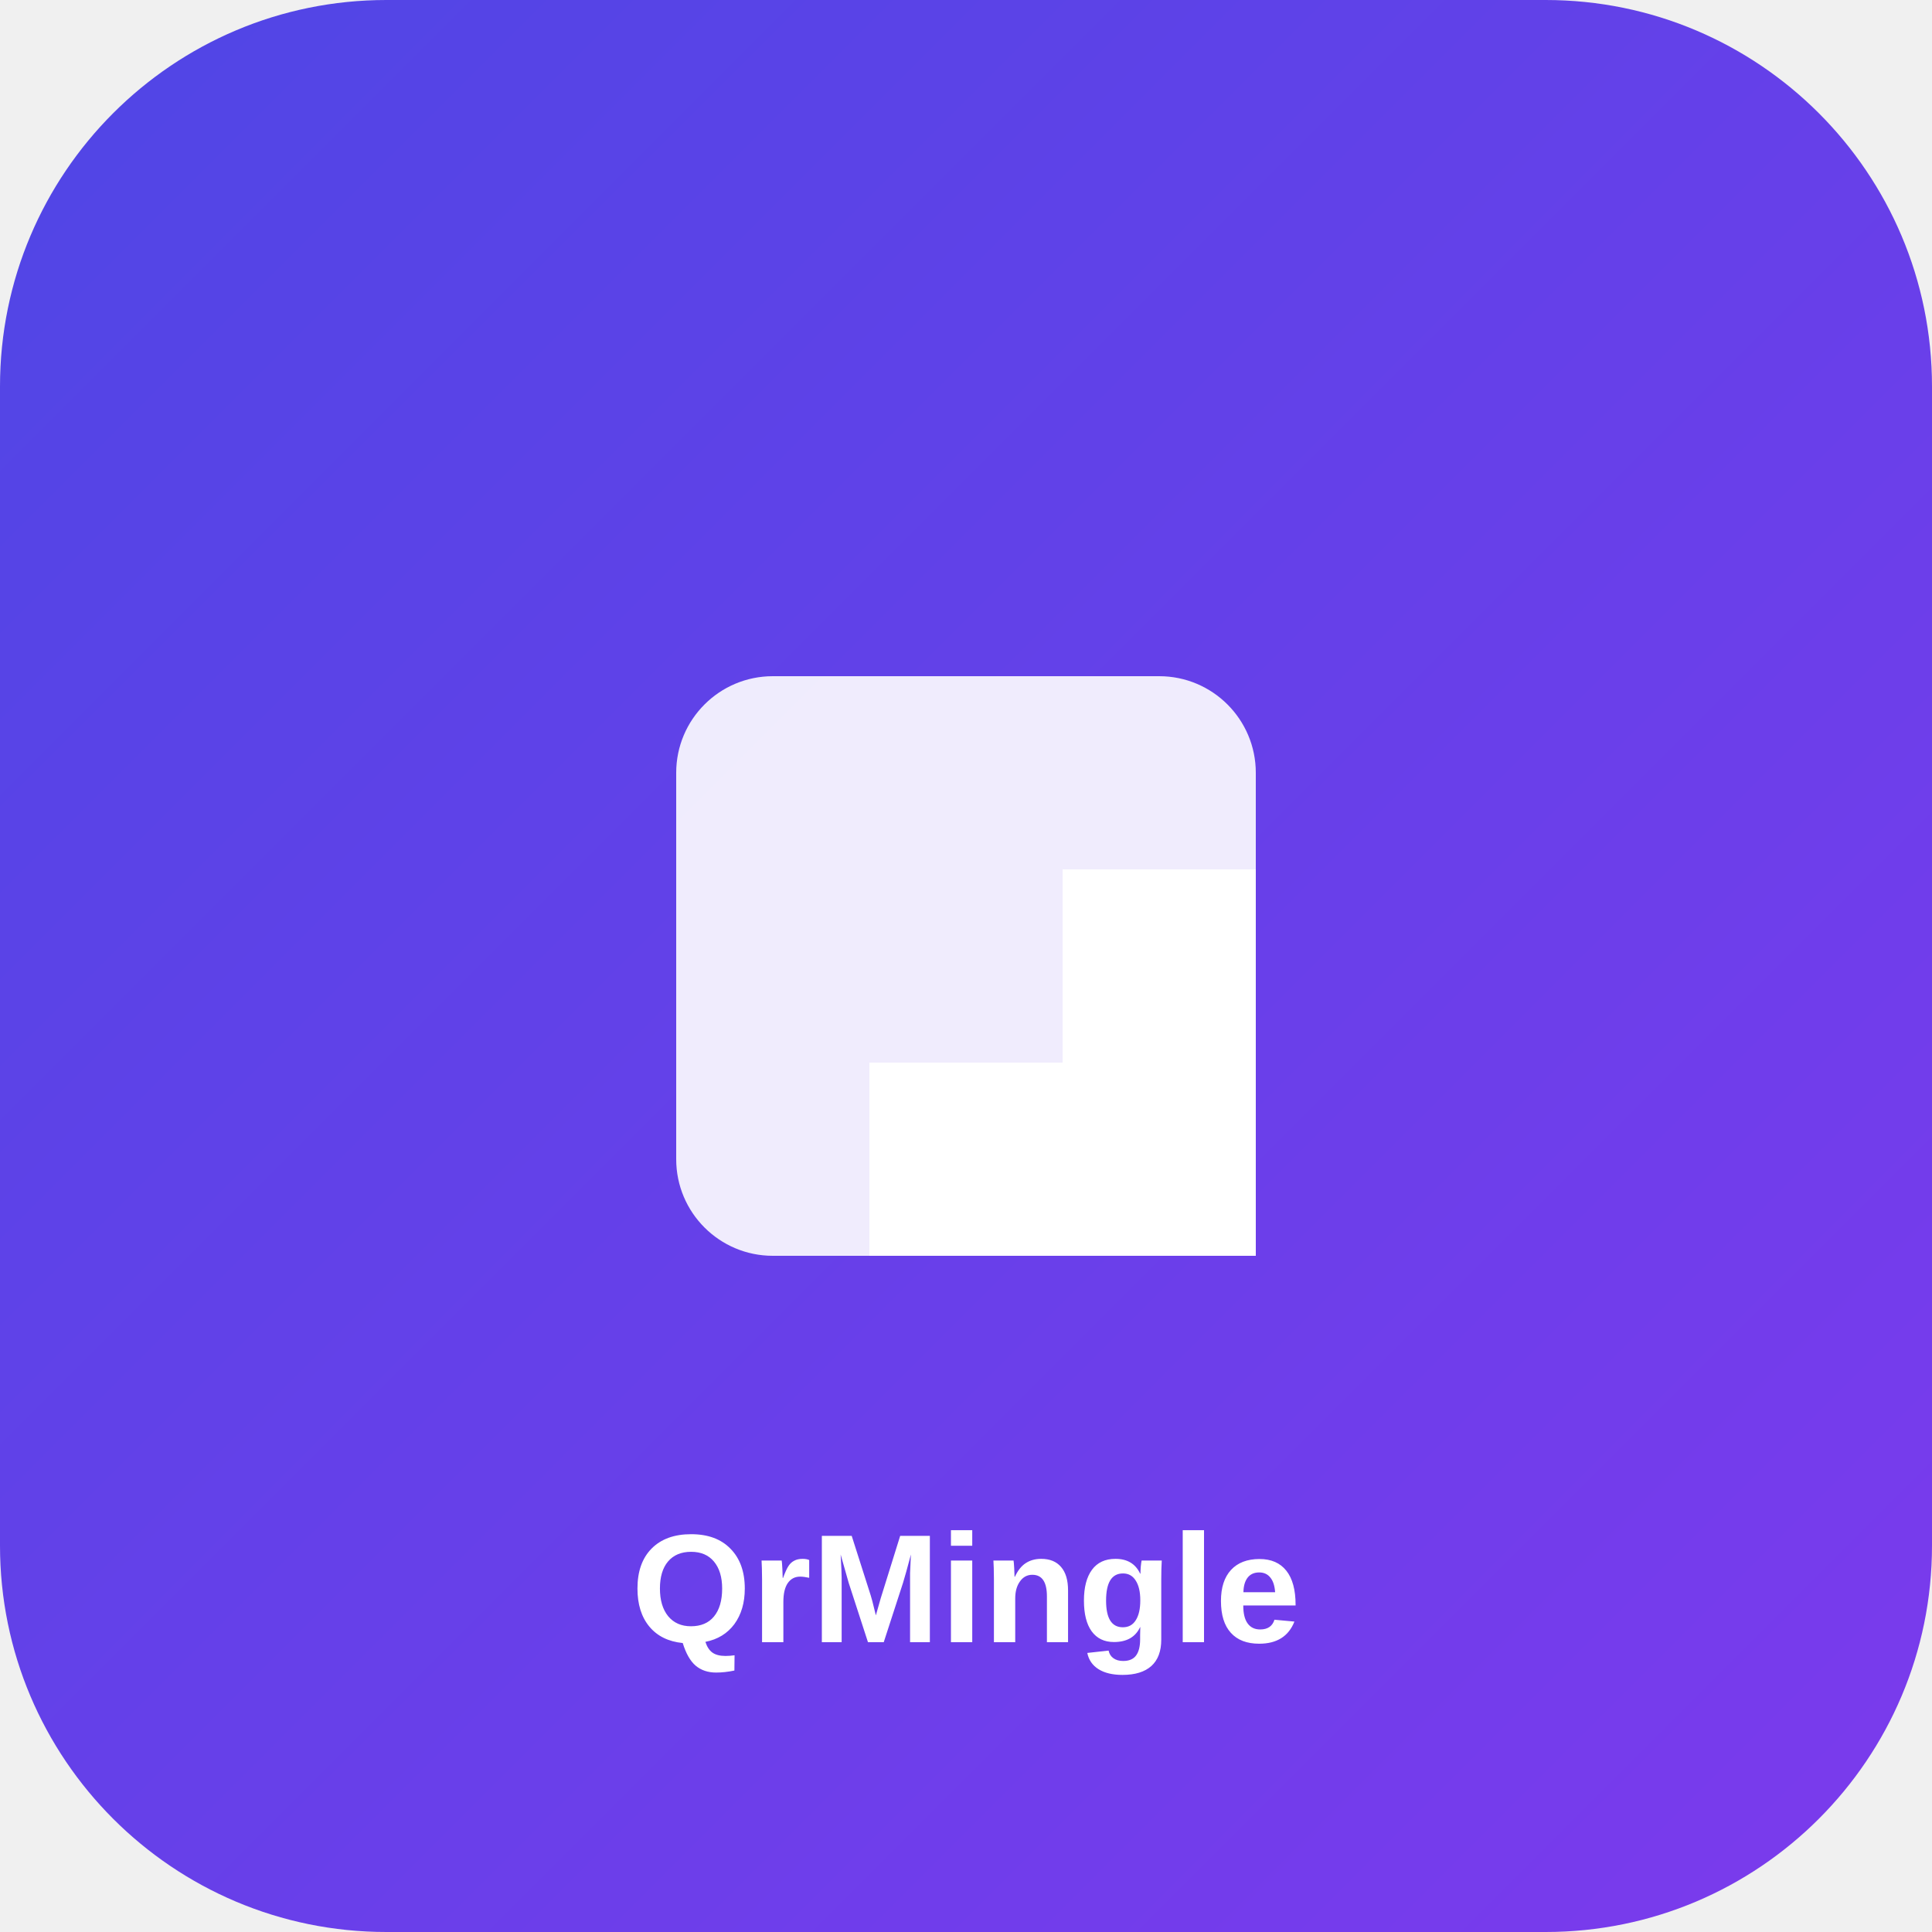
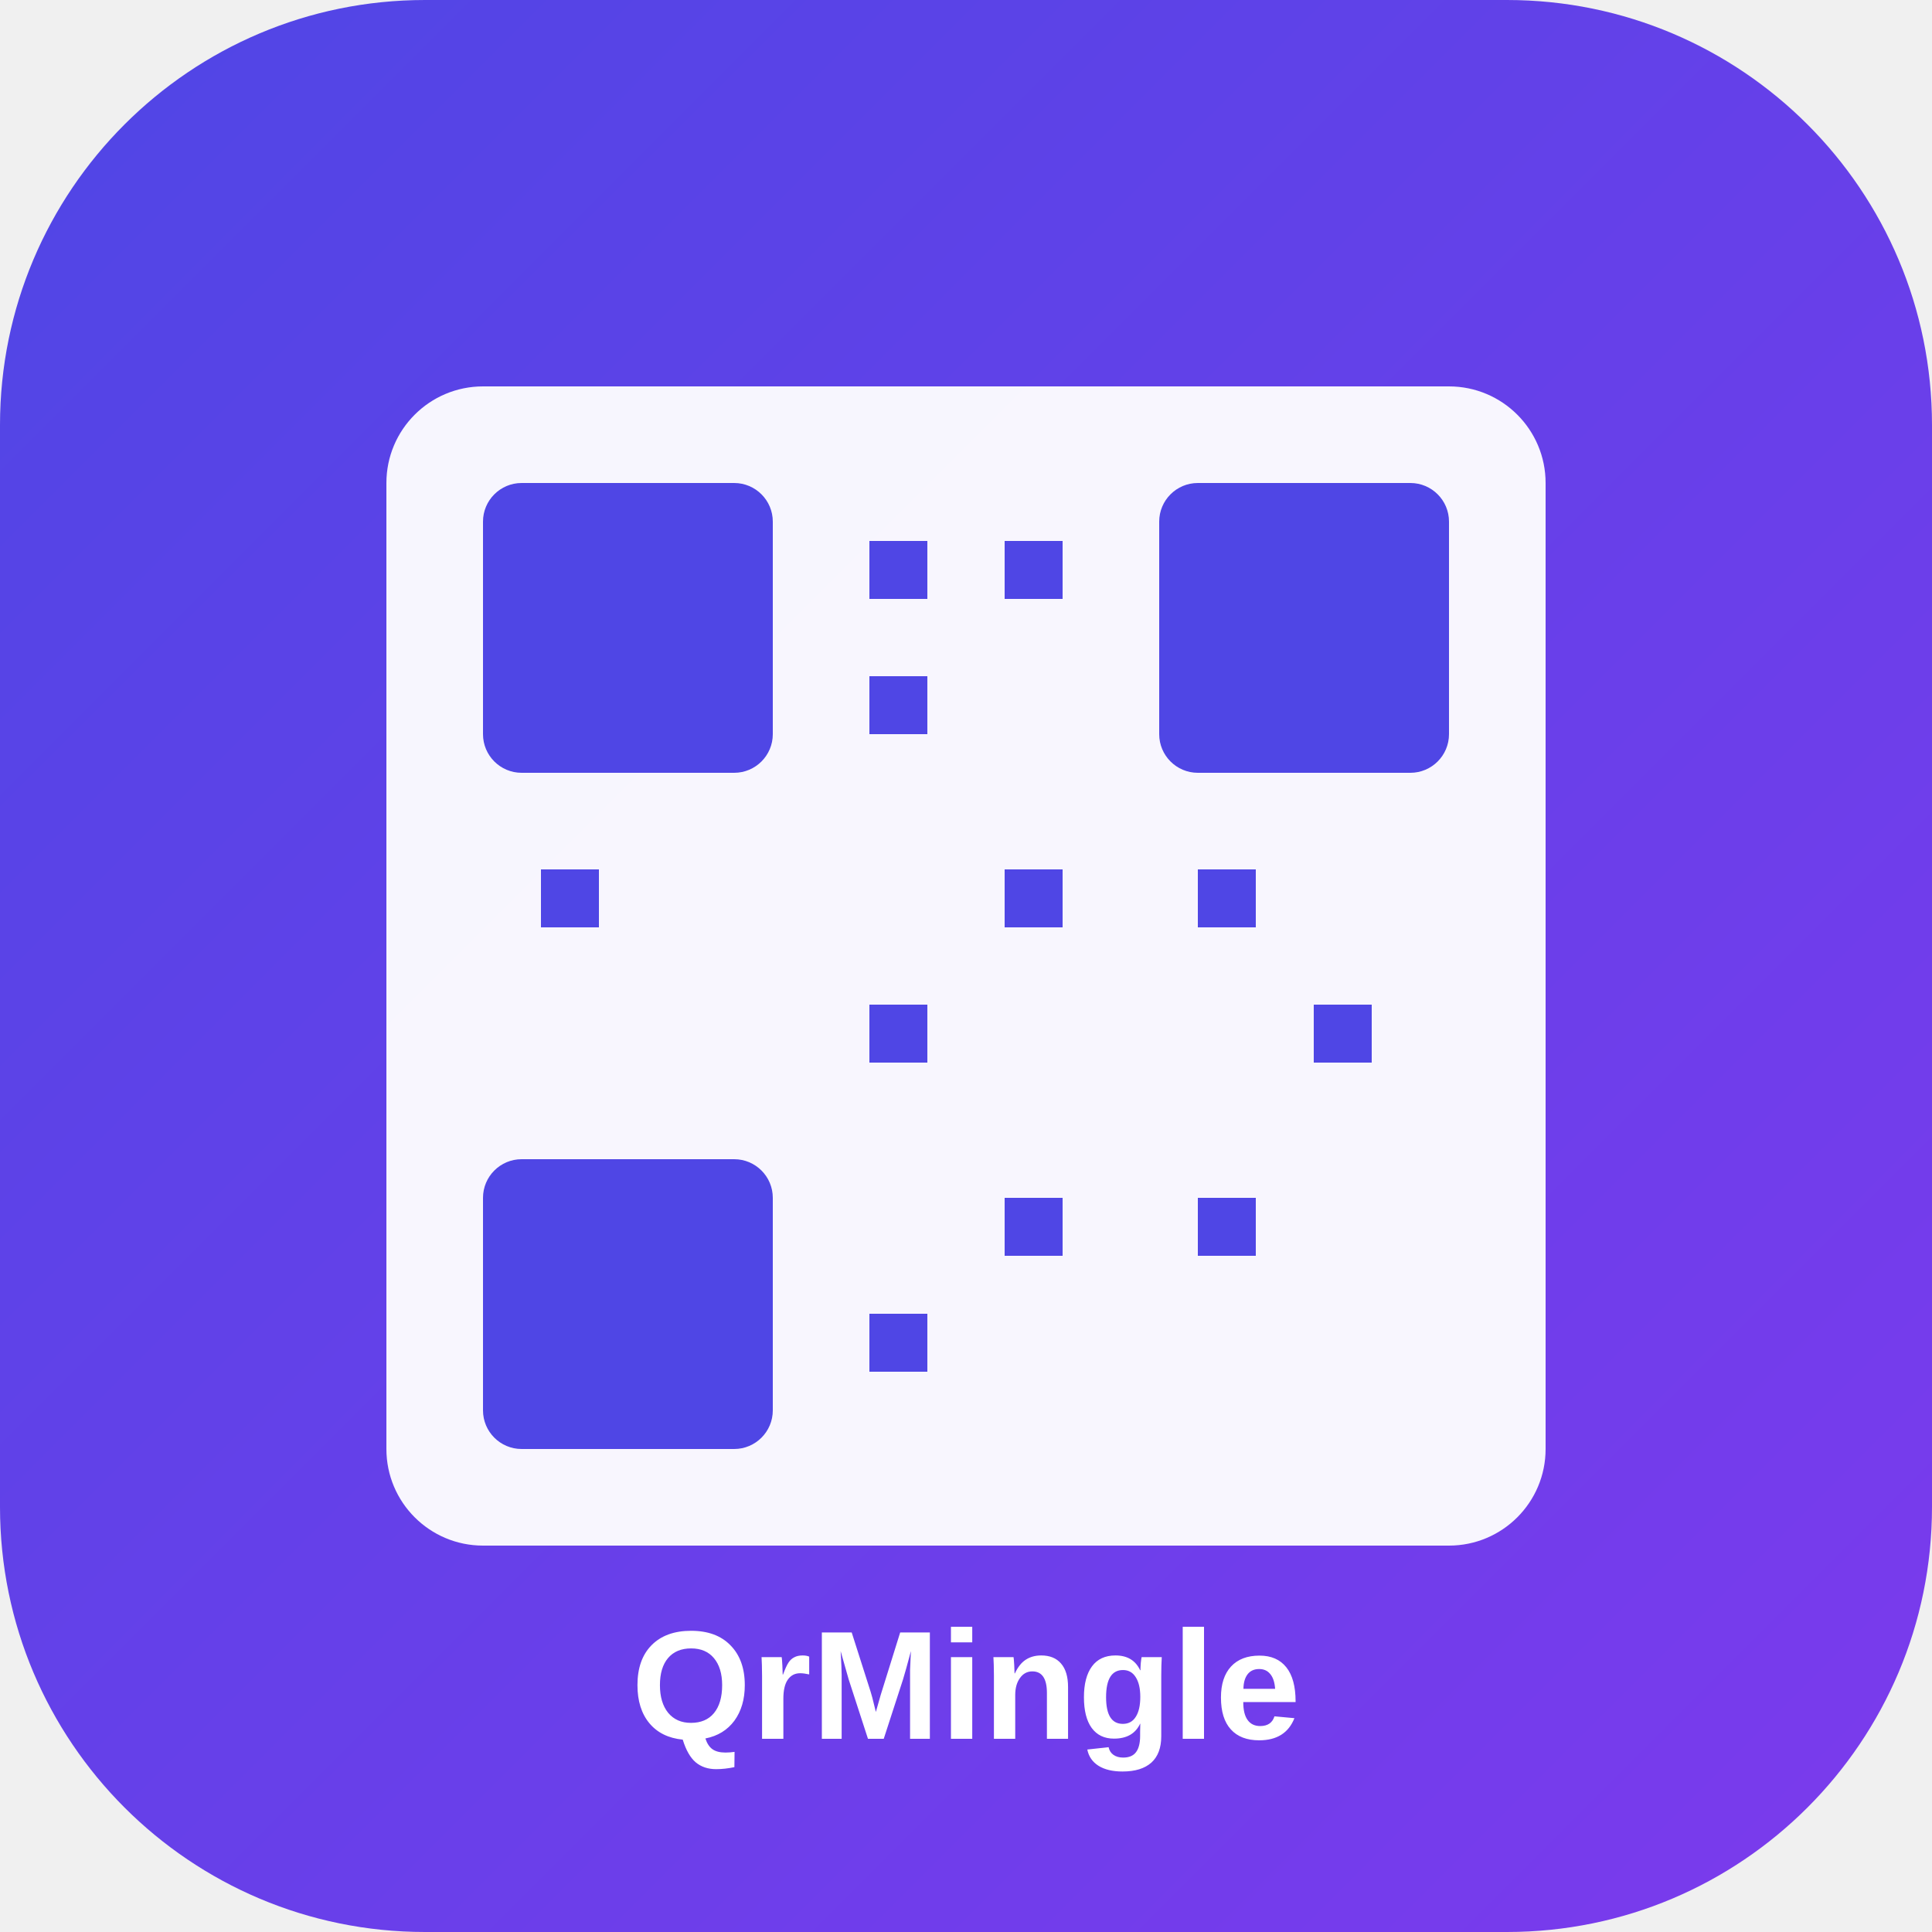
<svg xmlns="http://www.w3.org/2000/svg" width="180" height="180" viewBox="0 0 180 180">
  <defs>
-     <linearGradient id="gradient" x1="0%" y1="0%" x2="100%" y2="100%">
+     <linearGradient id="grad" x1="0%" y1="0%" x2="100%" y2="100%">
      <stop offset="0%" style="stop-color:#4F46E5;stop-opacity:1" />
      <stop offset="100%" style="stop-color:#7C3AED;stop-opacity:1" />
    </linearGradient>
  </defs>
-   <rect width="180" height="180" rx="36" fill="url(#gradient)" />
+   <rect width="180" height="180" rx="39.6" fill="url(#grad)" />
  <g transform="translate(36, 36)">
-     <rect x="27" y="27" width="54" height="54" rx="9" fill="white" opacity="0.9" />
-     <rect x="63" y="45" width="18" height="18" fill="white" />
-     <rect x="45" y="63" width="18" height="18" fill="white" />
-     <rect x="63" y="63" width="18" height="18" fill="white" />
+     <rect x="0" y="0" width="108" height="108" rx="9" fill="white" fill-opacity="0.95" />
+     <rect x="9" y="9" width="27" height="27" rx="3.6" fill="#4F46E5" />
+     <rect x="72" y="9" width="27" height="27" rx="3.6" fill="#4F46E5" />
+     <rect x="9" y="72" width="27" height="27" rx="3.6" fill="#4F46E5" />
+     <rect x="45" y="14.4" width="5.4" height="5.4" fill="#4F46E5" />
+     <rect x="57.6" y="14.4" width="5.4" height="5.4" fill="#4F46E5" />
+     <rect x="45" y="27" width="5.4" height="5.4" fill="#4F46E5" />
+     <rect x="57.6" y="45" width="5.4" height="5.4" fill="#4F46E5" />
+     <rect x="14.4" y="45" width="5.4" height="5.4" fill="#4F46E5" />
+     <rect x="75.6" y="45" width="5.4" height="5.4" fill="#4F46E5" />
+     <rect x="45" y="57.6" width="5.4" height="5.4" fill="#4F46E5" />
+     <rect x="57.6" y="75.6" width="5.4" height="5.4" fill="#4F46E5" />
+     <rect x="75.6" y="75.6" width="5.4" height="5.4" fill="#4F46E5" />
+     <rect x="86.4" y="57.6" width="5.4" height="5.4" fill="#4F46E5" />
+     <rect x="45" y="86.4" width="5.4" height="5.4" fill="#4F46E5" />
  </g>
-   <text x="90" y="153" text-anchor="middle" font-family="Arial, sans-serif" font-size="14.4" font-weight="bold" fill="white">QrMingle</text>
+   <text x="90" y="162" text-anchor="middle" font-family="-apple-system, BlinkMacSystemFont, Arial" font-size="14.4" font-weight="600" fill="white">QrMingle</text>
</svg>
